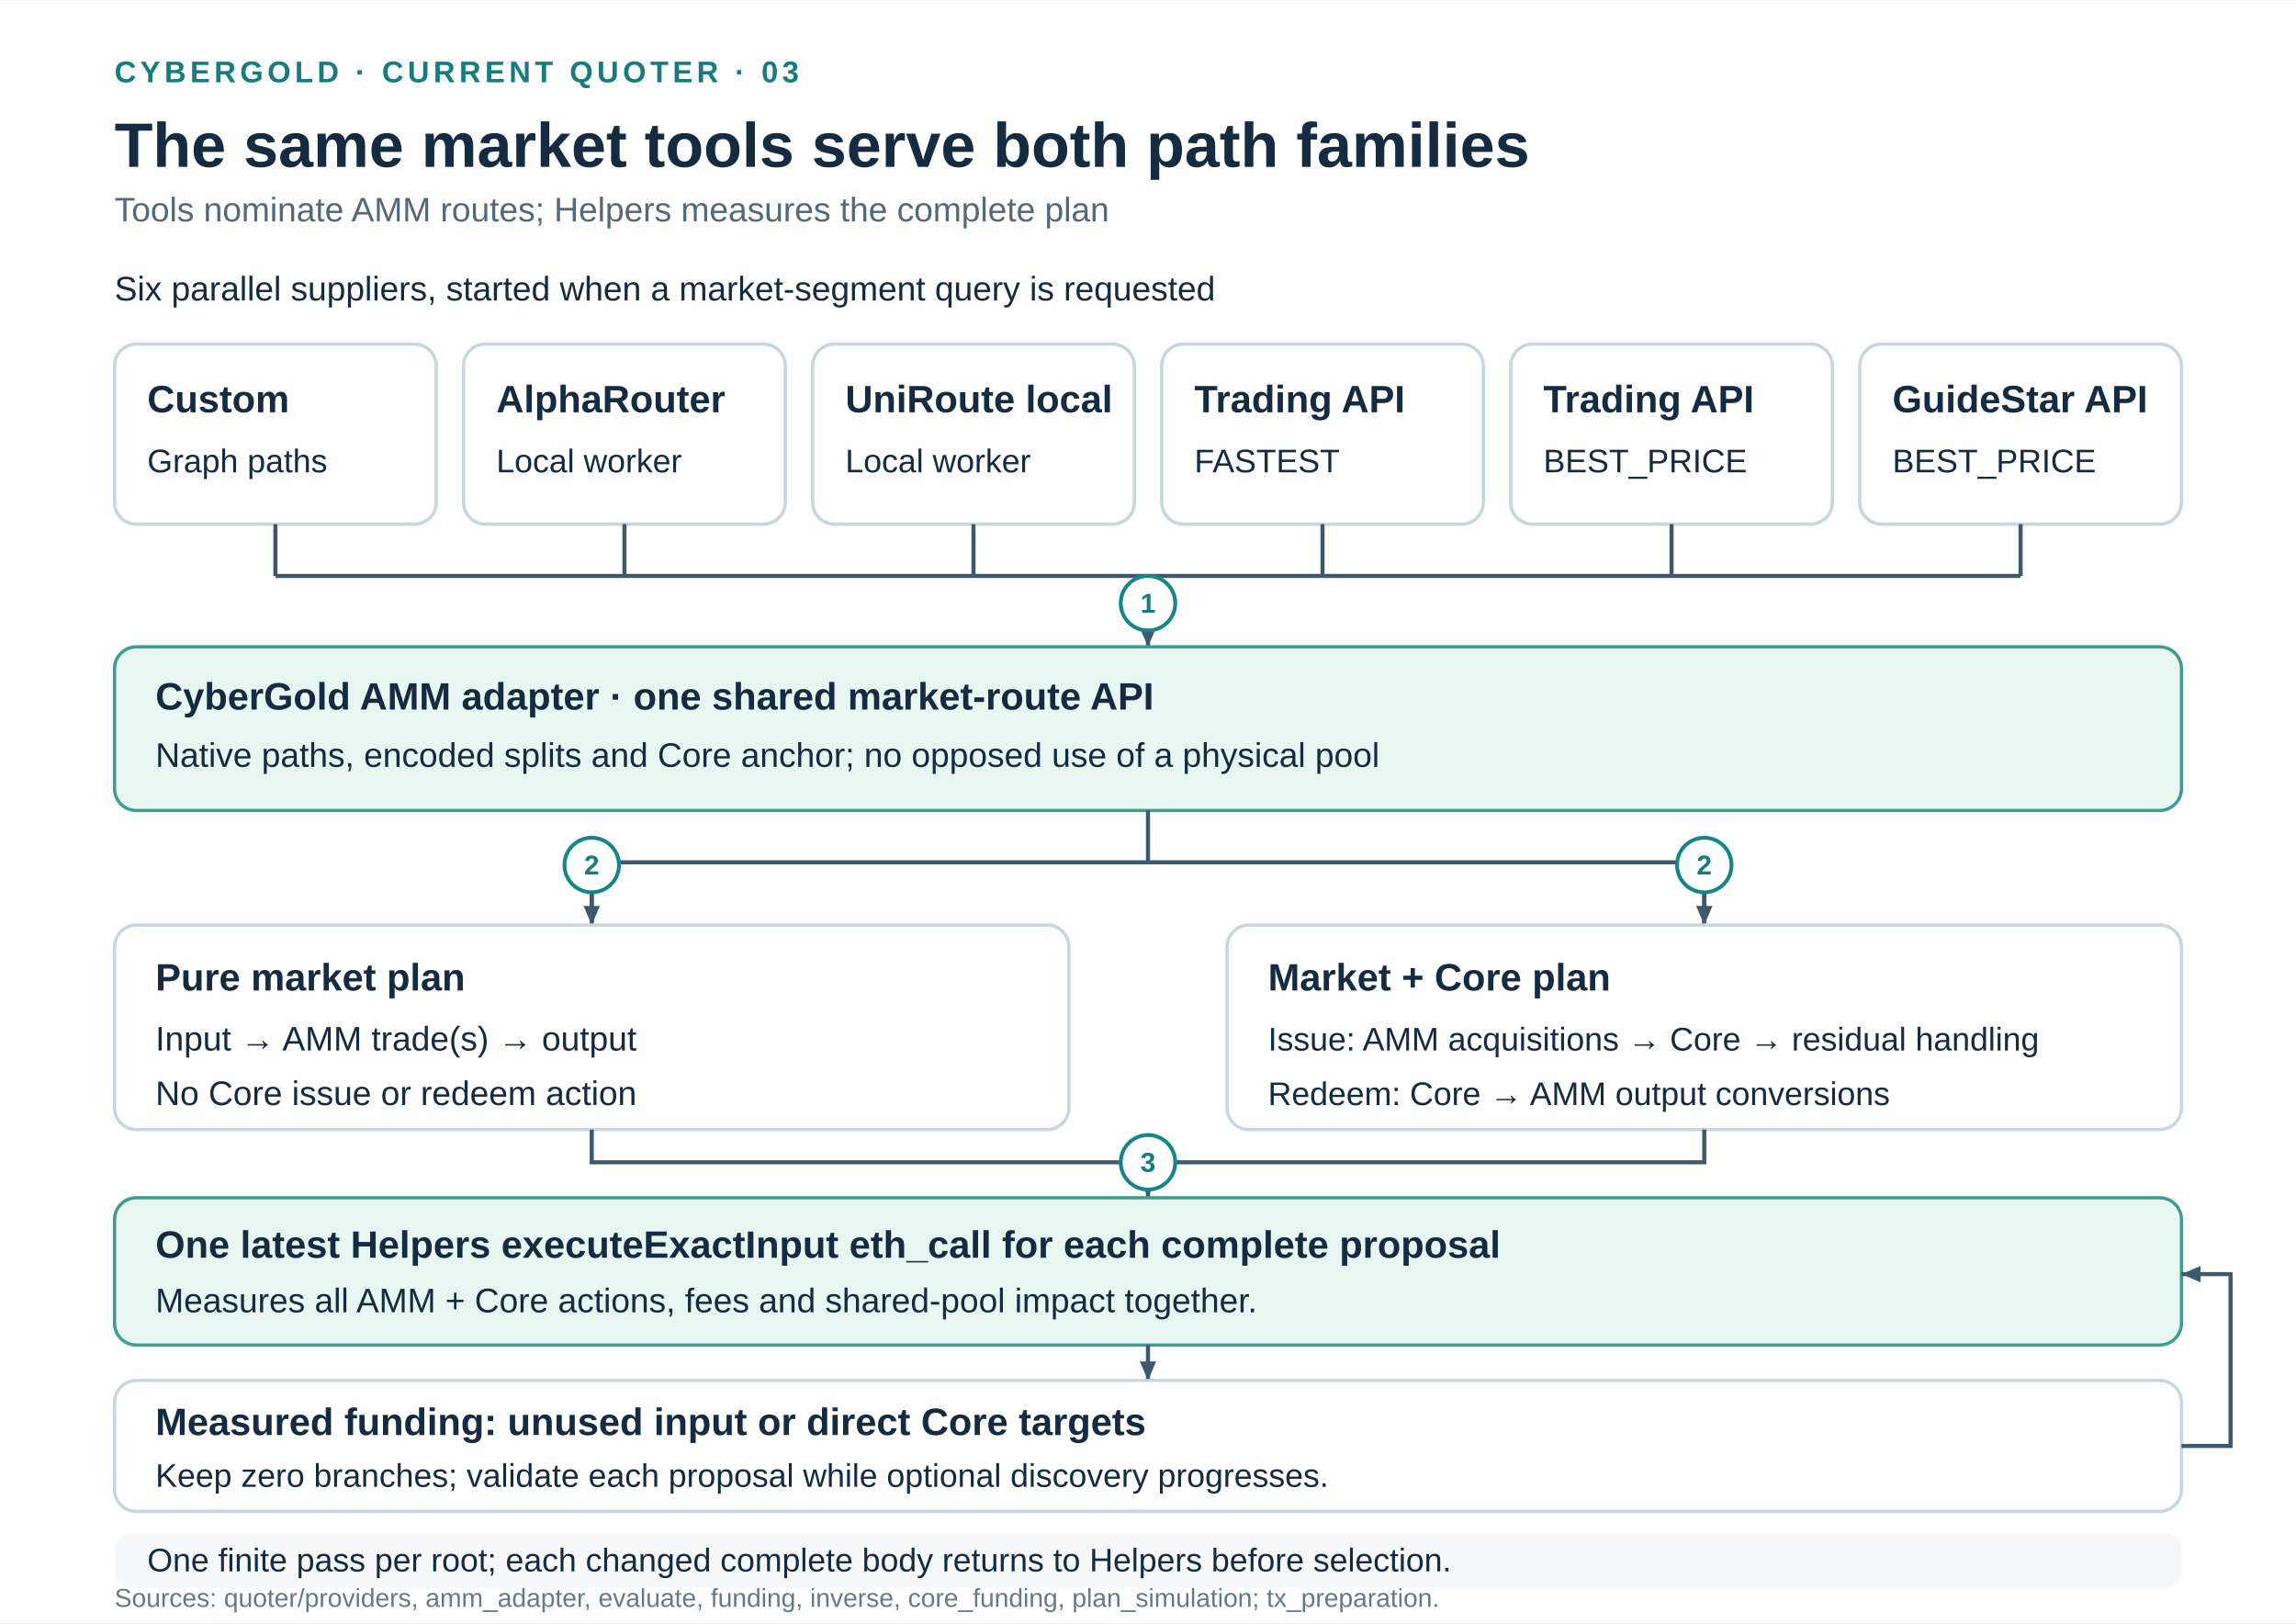
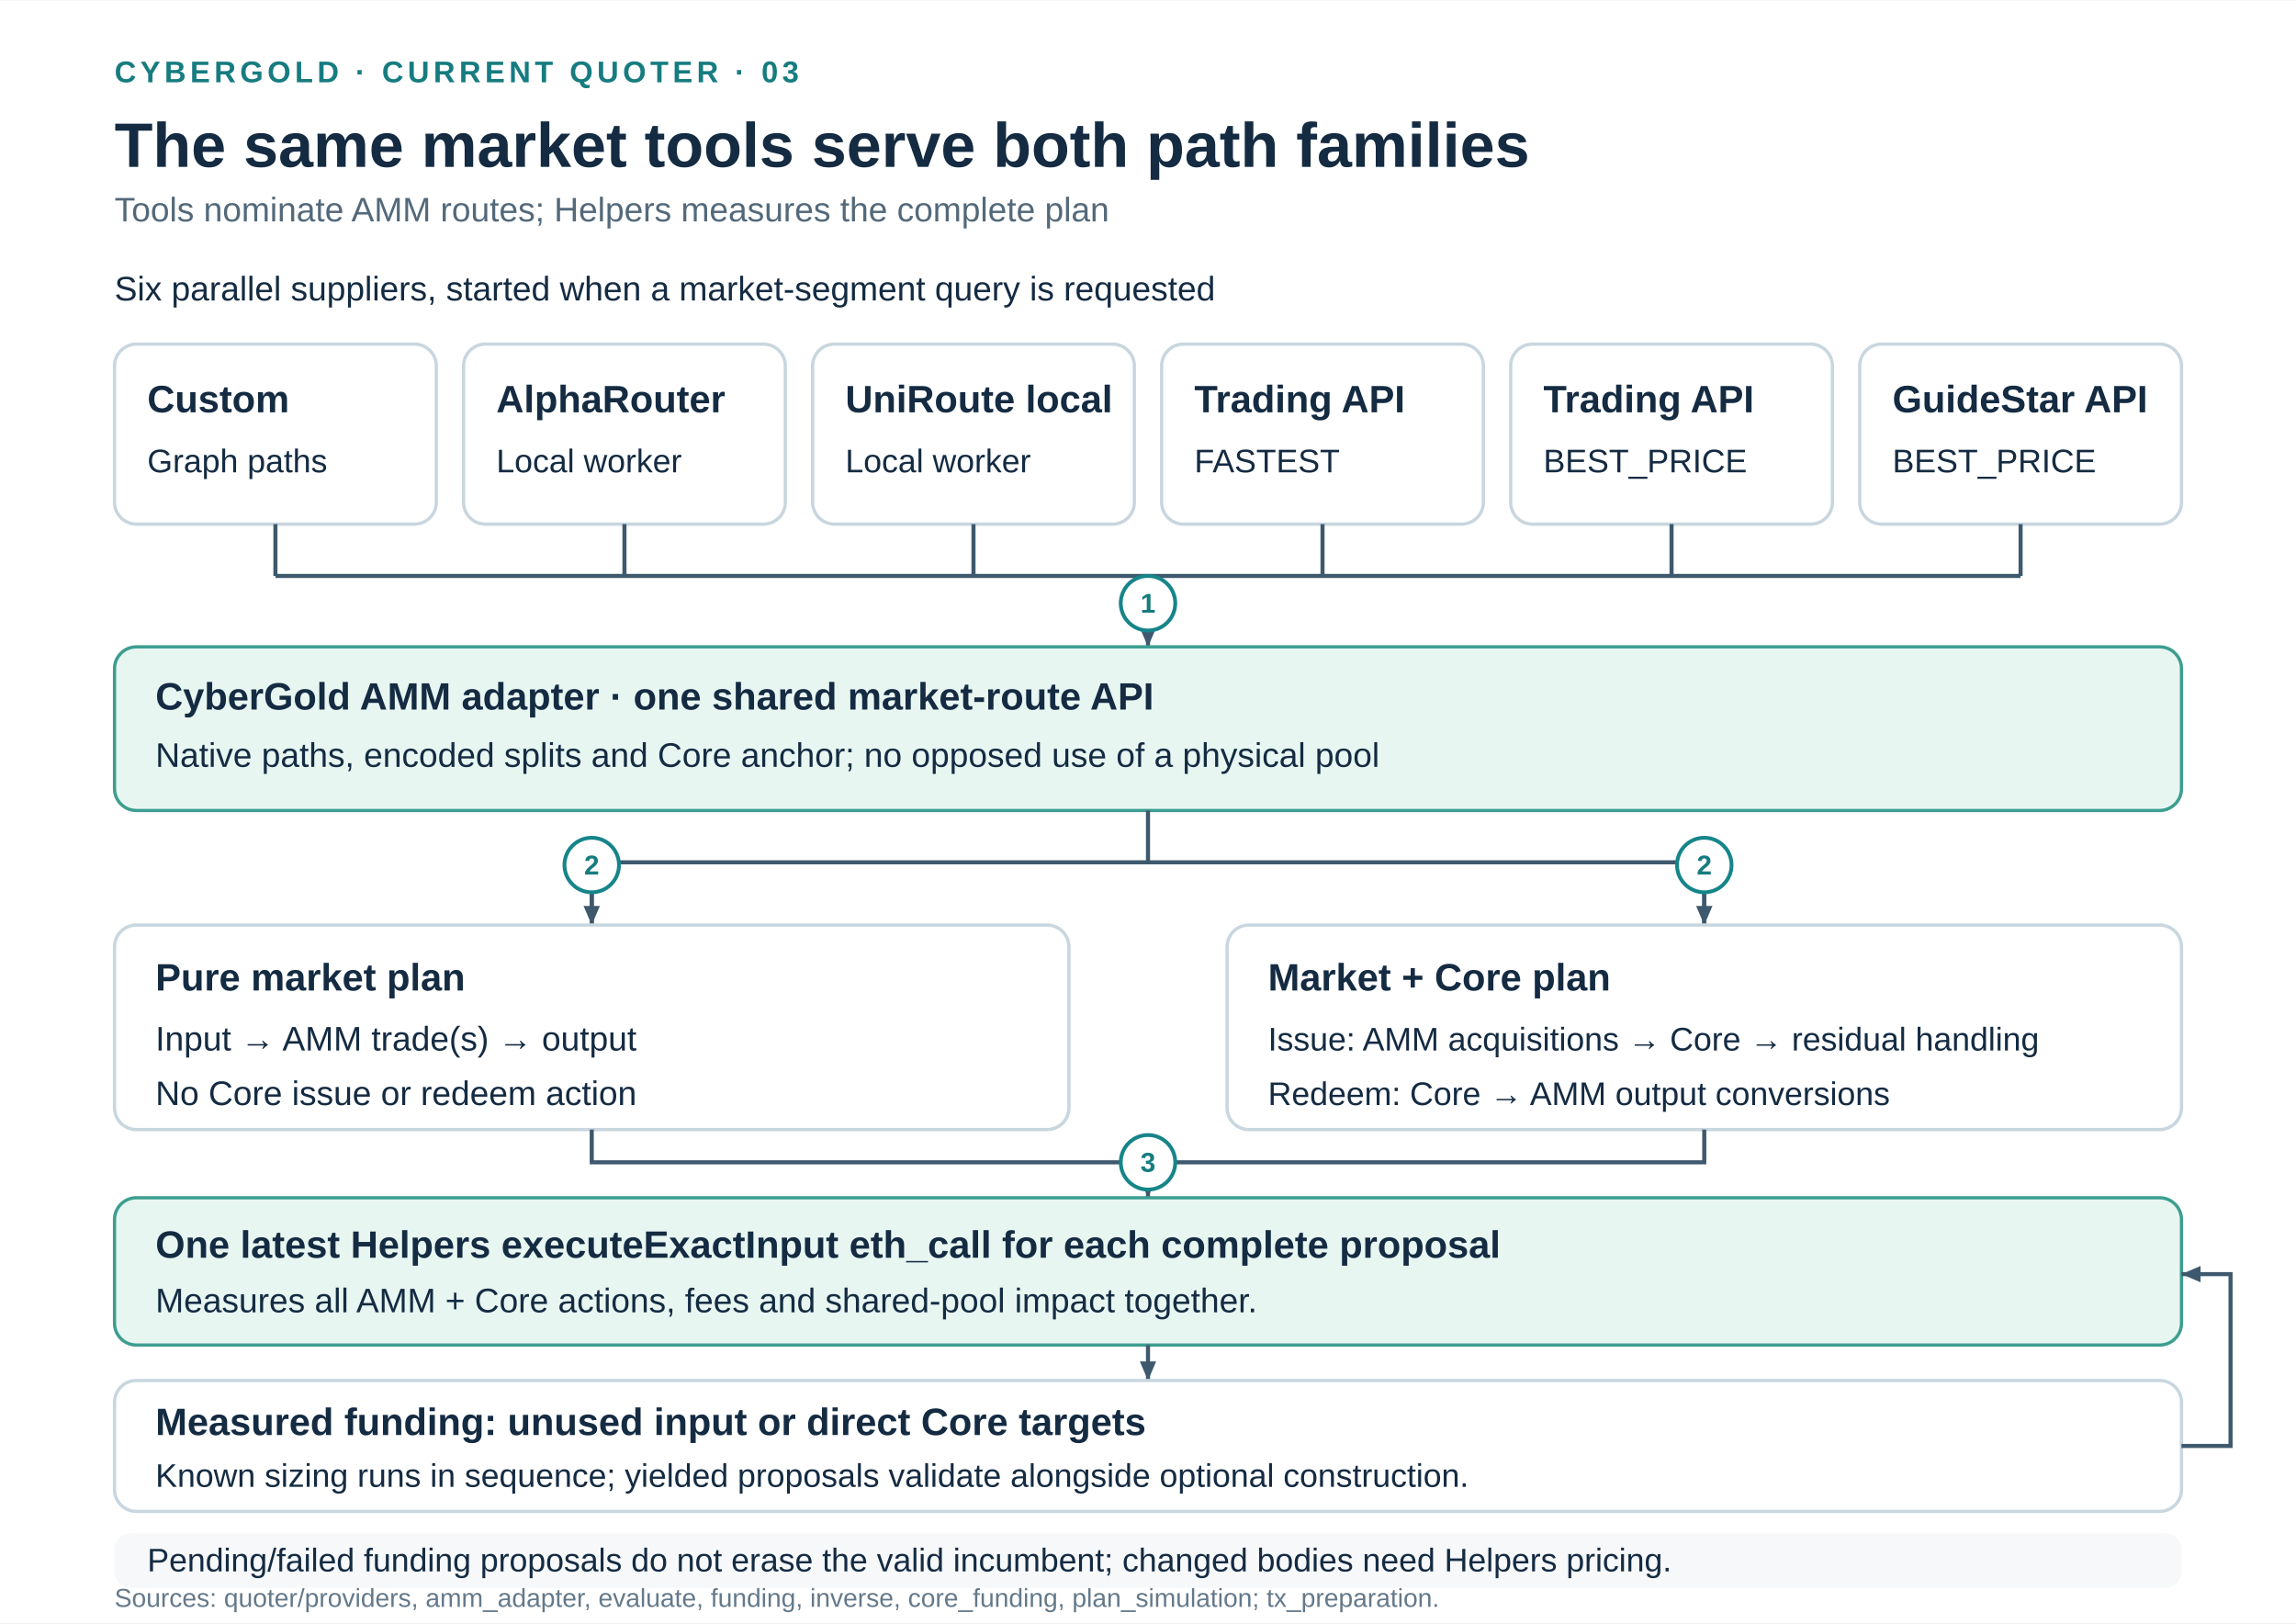
<svg xmlns="http://www.w3.org/2000/svg" width="297mm" height="210mm" viewBox="0 0 842 595" role="img" aria-labelledby="title desc">
  <defs>
    <marker id="arrow" markerWidth="8" markerHeight="8" refX="7" refY="4" orient="auto">
      <path d="M0 0 L8 4 L0 8 Z" fill="#3e596d" />
    </marker>
    <style>
    text{font-family:Arial,Helvetica,sans-serif;fill:#142b42}
    .eyebrow{font-size:11px;font-weight:700;letter-spacing:1.5px;fill:#167c80}
    .title{font-size:23px;font-weight:700}
    .subtitle{font-size:12.5px;fill:#53697a}
    .lane-label{font-size:10px;font-weight:700;letter-spacing:1.2px;fill:#53697a}
    .node{fill:#fff;stroke:#c8d6df;stroke-width:1.2}
    .fresh{fill:#e8f6f2;stroke:#3d9e90;stroke-width:1.2}
    .heading{font-size:14px;font-weight:700}
    .body{font-size:12px}
    .body-large{font-size:12.5px}
    .muted{fill:#53697a}
    .line{fill:none;stroke:#3e596d;stroke-width:1.5}
    .bus{fill:none;stroke:#3e596d;stroke-width:1.5}
    .dashed{fill:none;stroke:#8a9cab;stroke-width:1.3;stroke-dasharray:4 4}
    .step{fill:#fff;stroke:#16858a;stroke-width:1.4}
    .step-text{font-size:10px;font-weight:700;fill:#167c80;text-anchor:middle;dominant-baseline:central}
    .source{font-size:9.5px;fill:#64798a}
  </style>
  </defs>
  <rect width="842" height="595" fill="#fff" />
  <text x="42" y="30" class="eyebrow">CYBERGOLD · CURRENT QUOTER · 03</text>
  <text x="42" y="61" class="title">The same market tools serve both path families</text>
  <text x="42" y="81" class="subtitle">Tools nominate AMM routes; Helpers measures the complete plan</text>
  <text x="42" y="110" class="body-large">Six parallel suppliers, started when a market-segment query is requested</text>
  <rect x="42" y="126" width="118" height="66" rx="8" class="node" />
  <text x="54" y="151" class="heading">Custom</text>
  <text x="54" y="173" class="body">Graph paths</text>
  <path d="M101 192 V211" class="bus" />
  <rect x="170" y="126" width="118" height="66" rx="8" class="node" />
  <text x="182" y="151" class="heading">AlphaRouter</text>
  <text x="182" y="173" class="body">Local worker</text>
  <path d="M229 192 V211" class="bus" />
  <rect x="298" y="126" width="118" height="66" rx="8" class="node" />
  <text x="310" y="151" class="heading">UniRoute local</text>
  <text x="310" y="173" class="body">Local worker</text>
  <path d="M357 192 V211" class="bus" />
  <rect x="426" y="126" width="118" height="66" rx="8" class="node" />
  <text x="438" y="151" class="heading">Trading API</text>
  <text x="438" y="173" class="body">FASTEST</text>
  <path d="M485 192 V211" class="bus" />
  <rect x="554" y="126" width="118" height="66" rx="8" class="node" />
  <text x="566" y="151" class="heading">Trading API</text>
  <text x="566" y="173" class="body">BEST_PRICE</text>
  <path d="M613 192 V211" class="bus" />
  <rect x="682" y="126" width="118" height="66" rx="8" class="node" />
  <text x="694" y="151" class="heading">GuideStar API</text>
  <text x="694" y="173" class="body">BEST_PRICE</text>
  <path d="M741 192 V211" class="bus" />
  <path d="M101 211 H741" class="bus" />
  <path d="M421 211 V237" class="line" />
  <polygon points="421.00,237.00 418.00,230.00 424.00,230.00" fill="#3e596d" />
  <circle cx="421" cy="221" r="10" class="step" />
  <text x="421" y="221" class="step-text">1</text>
  <rect x="42" y="237" width="758" height="60" rx="8" class="fresh" />
  <text x="57" y="260" class="heading">CyberGold AMM adapter · one shared market-route API</text>
  <text x="57" y="281" class="body-large">Native paths, encoded splits and Core anchor; no opposed use of a physical pool</text>
  <path d="M421 297 V316 H217 V339 M421 316 H625 V339" class="bus" />
  <path d="M217 327 V339" class="line" />
  <polygon points="217.00,339.00 214.00,332.00 220.00,332.00" fill="#3e596d" />
  <circle cx="217" cy="317" r="10" class="step" />
  <text x="217" y="317" class="step-text">2</text>
  <path d="M625 327 V339" class="line" />
  <polygon points="625.00,339.00 622.00,332.00 628.00,332.00" fill="#3e596d" />
  <circle cx="625" cy="317" r="10" class="step" />
  <text x="625" y="317" class="step-text">2</text>
  <rect x="42" y="339" width="350" height="75" rx="8" class="node" />
  <text x="57" y="363" class="heading">Pure market plan</text>
  <text x="57" y="385" class="body-large">Input → AMM trade(s) → output</text>
  <text x="57" y="405" class="body-large">No Core issue or redeem action</text>
  <rect x="450" y="339" width="350" height="75" rx="8" class="node" />
  <text x="465" y="363" class="heading">Market + Core plan</text>
  <text x="465" y="385" class="body">Issue: AMM acquisitions → Core → residual handling</text>
  <text x="465" y="405" class="body">Redeem: Core → AMM output conversions</text>
  <path d="M217 414 V426 H625 V414" class="bus" />
  <path d="M421 426 V439" class="line" />
  <polygon points="421,439 418,432 424,432" fill="#3e596d" />
  <circle cx="421" cy="426" r="10" class="step" />
  <text x="421" y="426" class="step-text">3</text>
  <rect x="42" y="439" width="758" height="54" rx="8" class="fresh" />
  <text x="57" y="461" class="heading">One latest Helpers executeExactInput eth_call for each complete proposal</text>
  <text x="57" y="481" class="body-large">Measures all AMM + Core actions, fees and shared-pool impact together.</text>
  <path d="M421 493 V506" class="line" />
  <polygon points="421,506 418,499 424,499" fill="#3e596d" />
  <rect x="42" y="506" width="758" height="48" rx="8" class="node" />
  <text x="57" y="526" class="heading">Measured funding: unused input or direct Core targets</text>
-   <text x="57" y="545" class="body">Keep zero branches; validate each proposal while optional discovery progresses.</text>
+   <text x="57" y="545" class="body">Known sizing runs in sequence; yielded proposals validate alongside optional construction.</text>
  <path d="M800 530 H818 V467 H800" class="line" />
  <polygon points="800,467 807,464 807,470" fill="#3e596d" />
  <rect x="42" y="562" width="758" height="20" rx="6" fill="#f6f8fa" />
-   <text x="54" y="576" class="body">One finite pass per root; each changed complete body returns to Helpers before selection.</text>
+   <text x="54" y="576" class="body">Pending/failed funding proposals do not erase the valid incumbent; changed bodies need Helpers pricing.</text>
  <text x="42" y="589" class="source">Sources: quoter/providers, amm_adapter, evaluate, funding, inverse, core_funding, plan_simulation; tx_preparation.</text>
</svg>
